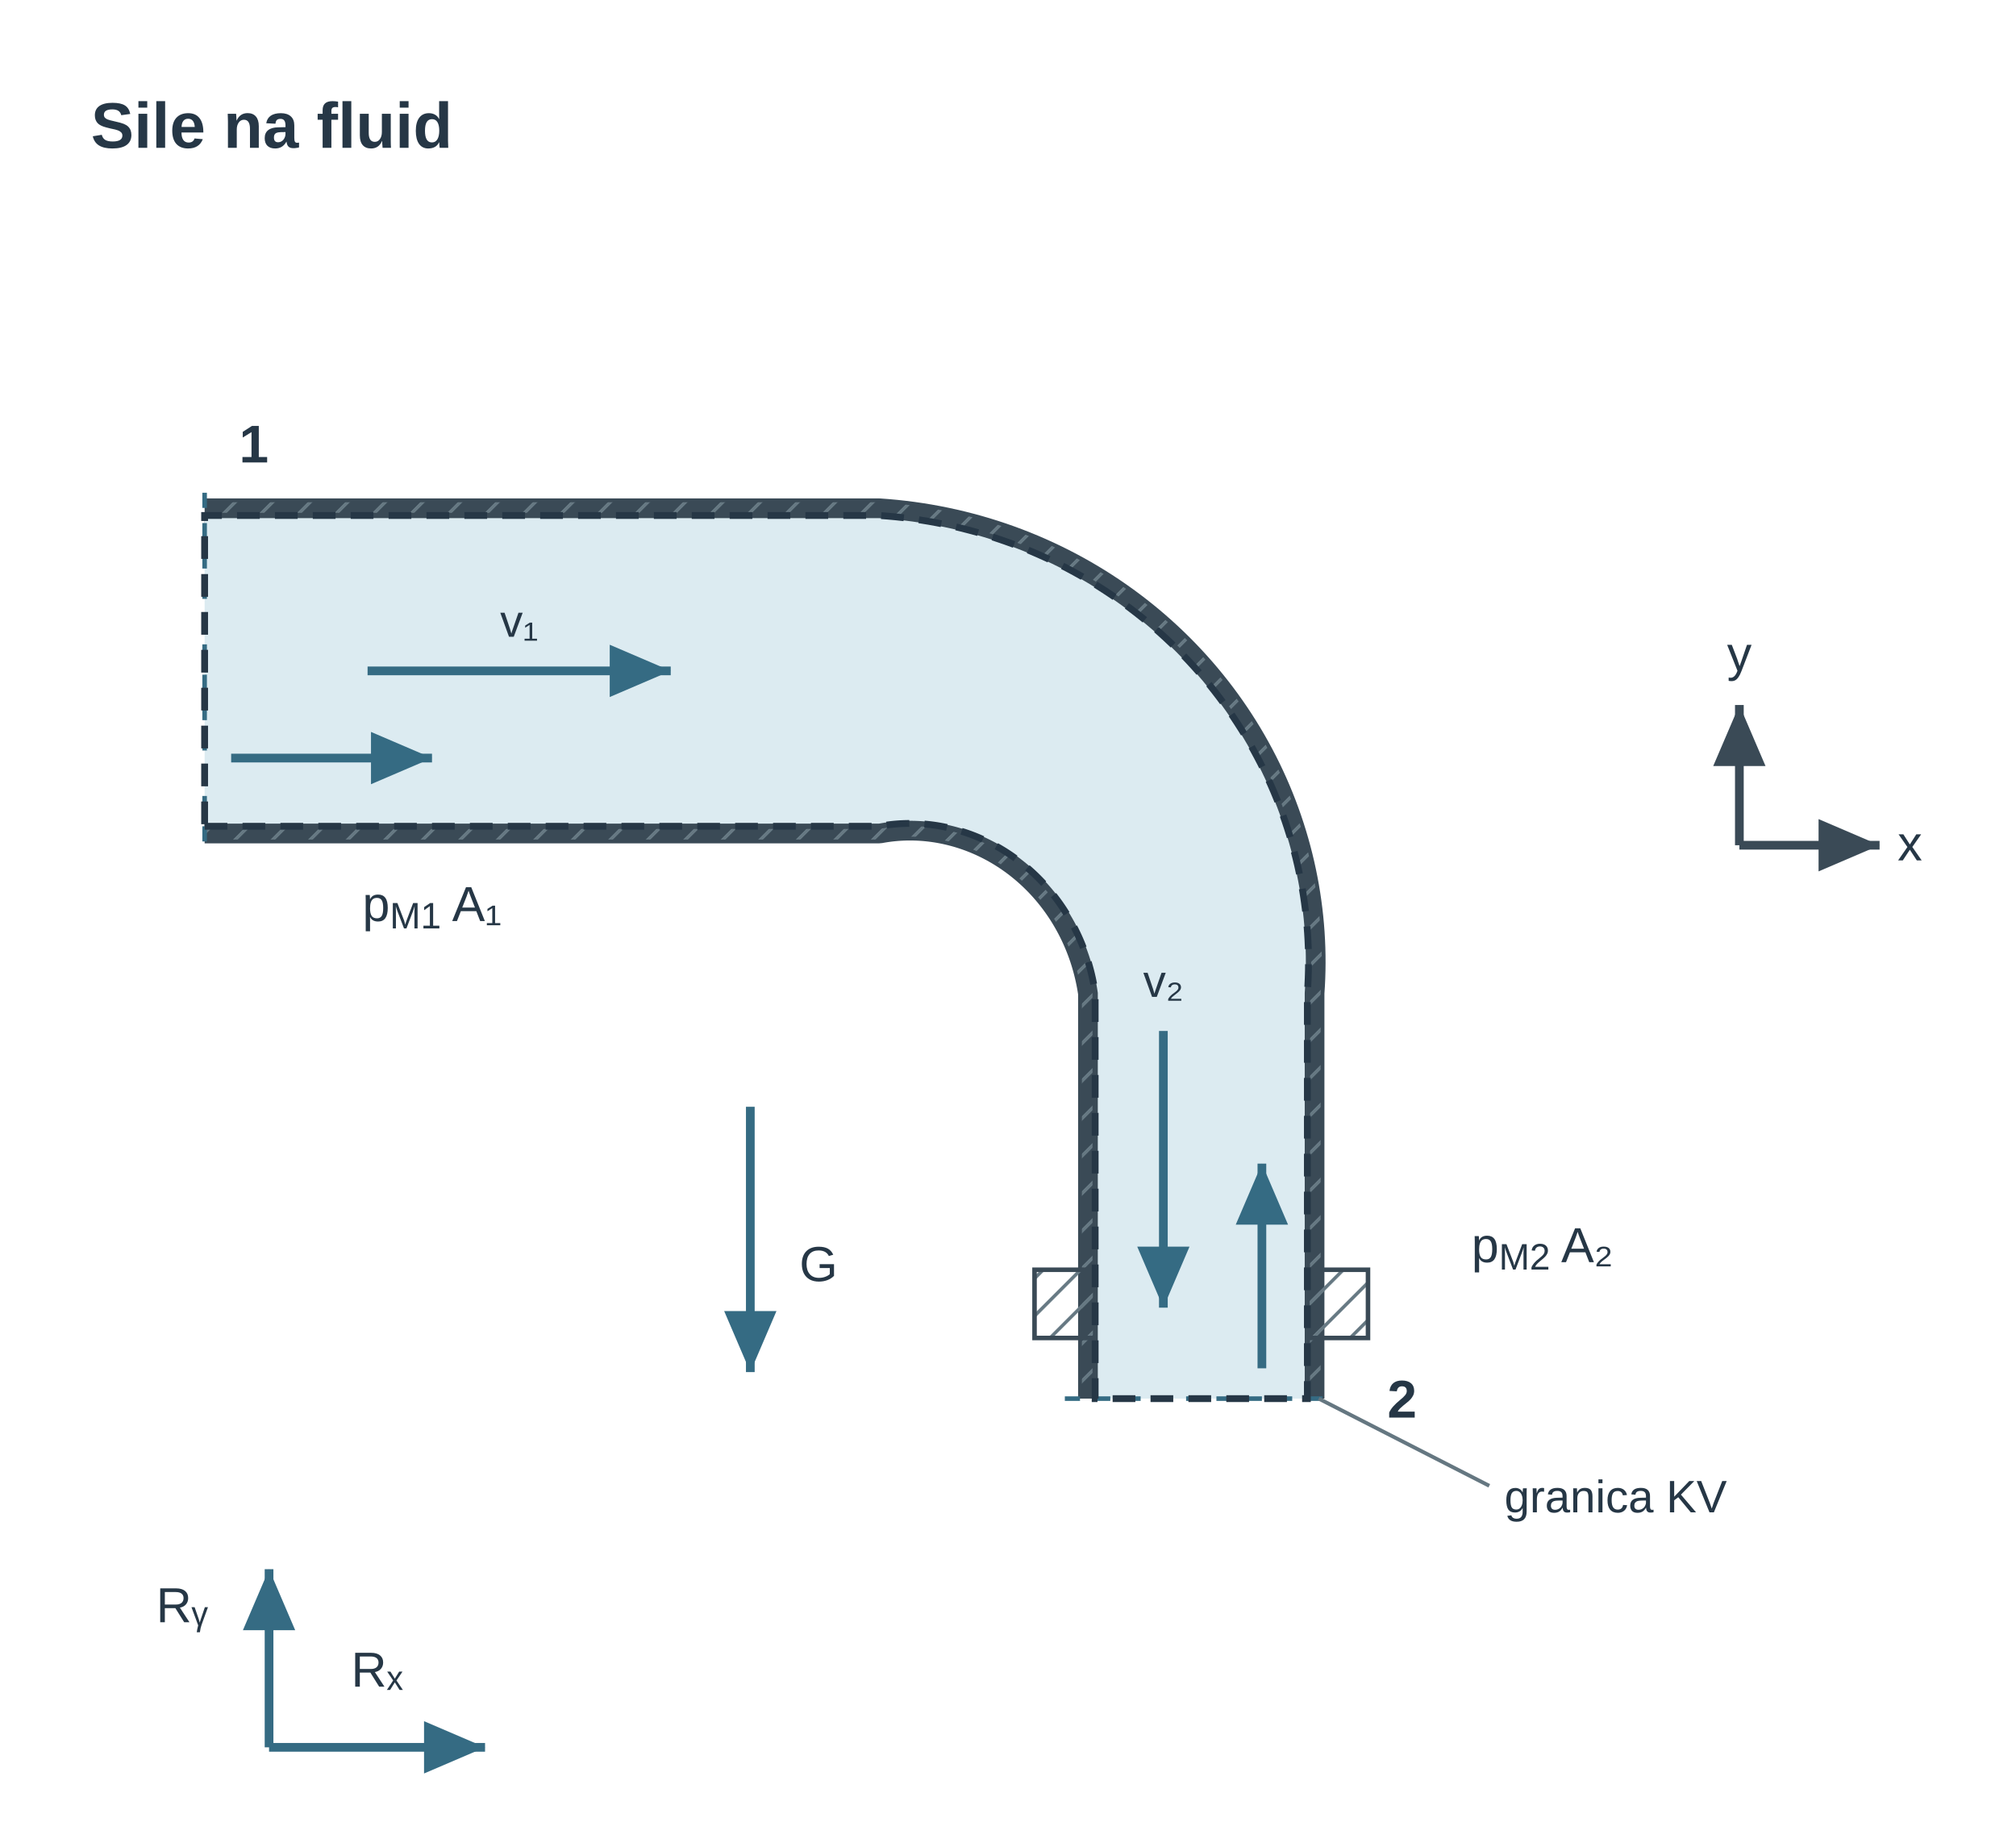
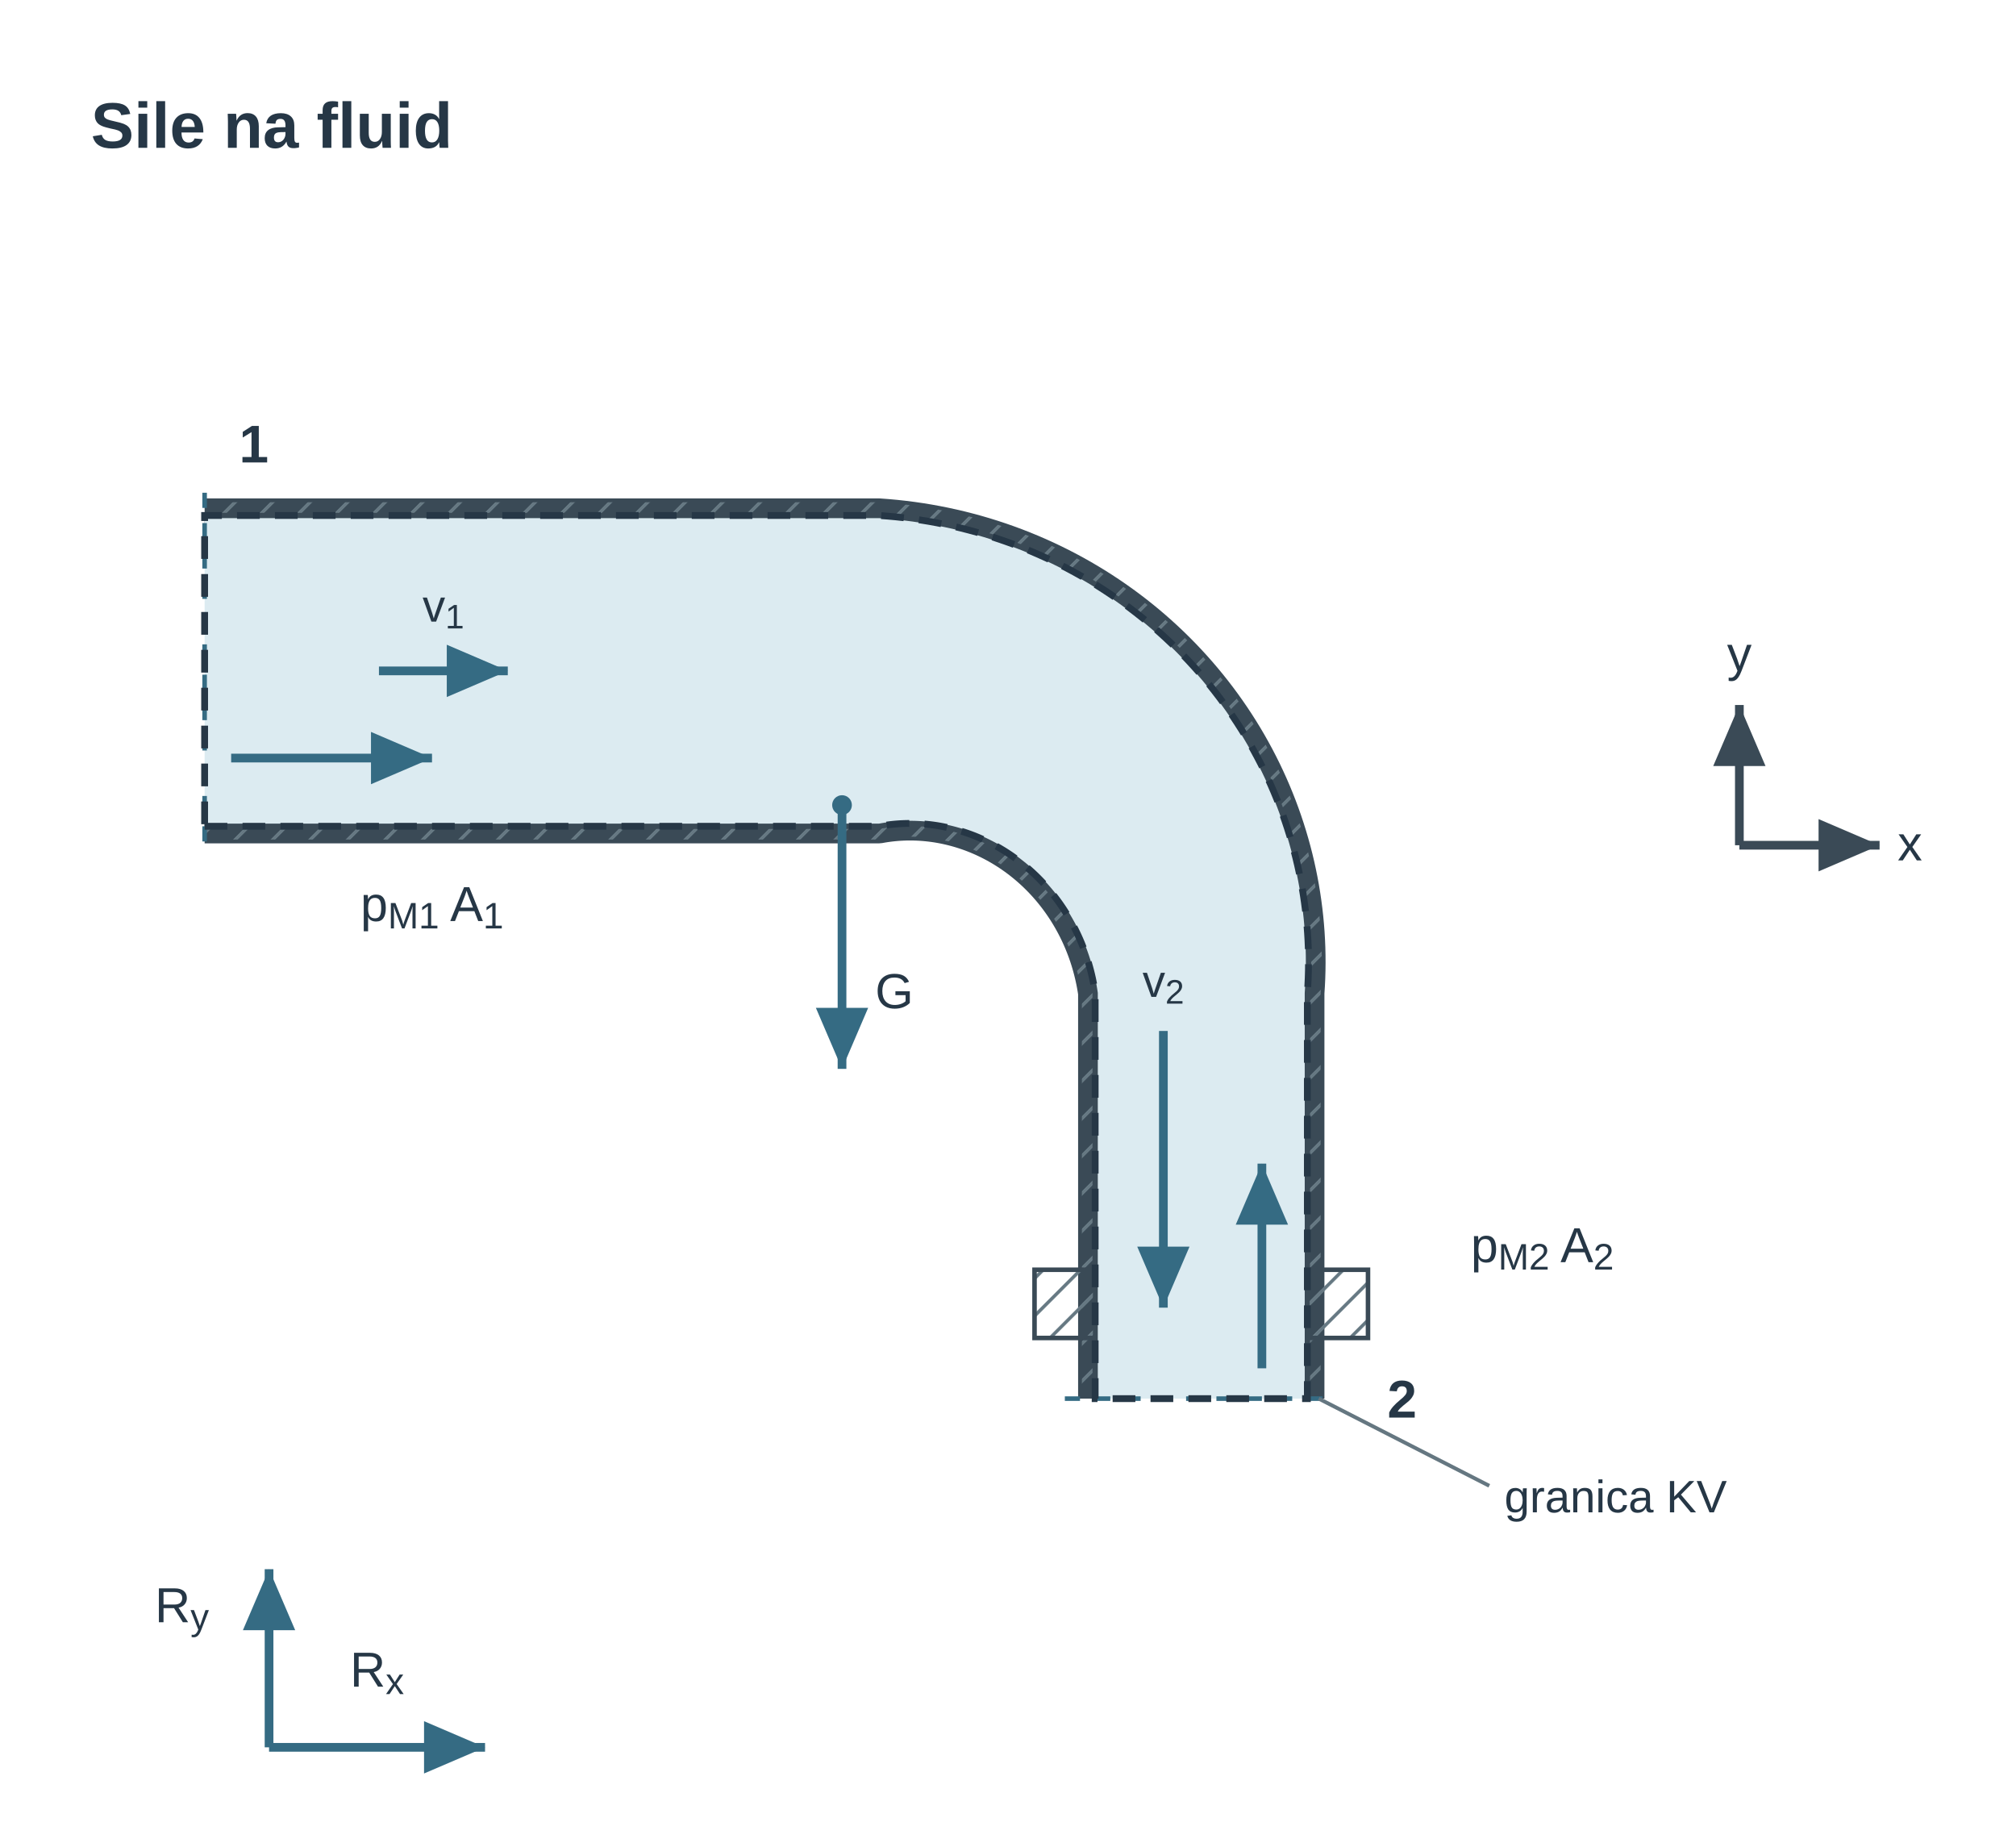
<svg xmlns="http://www.w3.org/2000/svg" viewBox="0 0 532 485" role="img" aria-labelledby="u11intro_title u11intro_desc" preserveAspectRatio="xMidYMid meet" style="display:block;width:100%;max-width:532px;height:auto;">
  <defs>
    <pattern id="u11intro_hatch" width="7" height="7" patternUnits="userSpaceOnUse" patternTransform="rotate(45)">
      <line x1="0" y1="0" x2="0" y2="7" stroke="#657781" stroke-width="1.8" />
    </pattern>
    <marker id="u11intro_v" markerWidth="7" markerHeight="6" refX="7" refY="3" orient="auto">
      <path d="M0 0 L7 3 L0 6 Z" fill="#356b83" />
    </marker>
    <marker id="u11intro_dim" markerWidth="6" markerHeight="5" refX="6" refY="2.5" orient="auto-start-reverse">
      <path d="M0 0 L6 2.5 L0 5 Z" fill="#356b83" />
    </marker>
    <marker id="u11intro_dimSmall" markerWidth="3" markerHeight="3" refX="3" refY="1.5" orient="auto-start-reverse">
      <path d="M0 0 L3 1.5 L0 3 Z" fill="#356b83" />
    </marker>
    <marker id="u11intro_forceMarker" markerWidth="7" markerHeight="6" refX="7" refY="3" orient="auto">
      <path d="M0 0 L7 3 L0 6 Z" fill="#356b83" />
    </marker>
    <marker id="u11intro_pressureMarker" markerWidth="7" markerHeight="6" refX="7" refY="3" orient="auto">
      <path d="M0 0 L7 3 L0 6 Z" fill="#356b83" />
    </marker>
    <marker id="u11intro_reactionMarker" markerWidth="7" markerHeight="6" refX="7" refY="3" orient="auto">
      <path d="M0 0 L7 3 L0 6 Z" fill="#356b83" />
    </marker>
    <marker id="u11intro_axisMarker" markerWidth="7" markerHeight="6" refX="7" refY="3" orient="auto">
      <path d="M0 0 L7 3 L0 6 Z" fill="#3a4a56" />
    </marker>
  </defs>
  <g id="u11intro_title-scene-1" transform="translate(-4 -10)">
    <g font-family="Arial, Liberation Sans, sans-serif" fill="#3a4a56">
      <text x="28" y="49" font-size="17" fill="#263746" text-anchor="start" font-weight="700">Sile na fluid</text>
      <path id="u11intro_pipeouter0" d="M58 228.0 L236 228 L236.77 227.862 L237.546 227.738 L238.325 227.628 L239.11 227.531 L239.898 227.448 L240.69 227.379 L241.485 227.324 L242.284 227.284 L243.086 227.258 L243.891 227.246 L244.699 227.249 L245.508 227.266 L246.32 227.298 L247.134 227.345 L247.949 227.406 L248.765 227.483 L249.582 227.574 L250.4 227.681 L251.219 227.802 L252.037 227.939 L252.855 228.091 L253.673 228.258 L254.49 228.44 L255.306 228.637 L256.121 228.85 L256.935 229.078 L257.746 229.321 L258.555 229.579 L259.362 229.853 L260.167 230.142 L260.968 230.446 L261.766 230.766 L262.56 231.101 L263.351 231.451 L264.137 231.816 L264.919 232.196 L265.696 232.592 L266.468 233.002 L267.235 233.428 L267.997 233.868 L268.752 234.323 L269.501 234.793 L270.244 235.278 L270.98 235.777 L271.709 236.291 L272.431 236.819 L273.145 237.362 L273.851 237.919 L274.549 238.49 L275.238 239.075 L275.919 239.674 L276.591 240.287 L277.254 240.913 L277.907 241.553 L278.55 242.206 L279.184 242.872 L279.807 243.552 L280.419 244.244 L281.02 244.949 L281.611 245.667 L282.19 246.397 L282.757 247.139 L283.312 247.893 L283.856 248.659 L284.387 249.437 L284.905 250.226 L285.411 251.026 L285.903 251.838 L286.382 252.66 L286.848 253.493 L287.3 254.336 L287.737 255.189 L288.161 256.053 L288.57 256.926 L288.965 257.808 L289.345 258.7 L289.709 259.6 L290.059 260.509 L290.393 261.427 L290.712 262.353 L291.014 263.287 L291.301 264.228 L291.572 265.177 L291.826 266.132 L292.064 267.095 L292.285 268.064 L292.489 269.04 L292.677 270.021 L292.847 271.008 L293 272 V379" fill="none" stroke="#3a4a56" stroke-width="9" stroke-linecap="butt" stroke-linejoin="round" />
      <path d="M58 228.0 L236 228 L236.77 227.862 L237.546 227.738 L238.325 227.628 L239.11 227.531 L239.898 227.448 L240.69 227.379 L241.485 227.324 L242.284 227.284 L243.086 227.258 L243.891 227.246 L244.699 227.249 L245.508 227.266 L246.32 227.298 L247.134 227.345 L247.949 227.406 L248.765 227.483 L249.582 227.574 L250.4 227.681 L251.219 227.802 L252.037 227.939 L252.855 228.091 L253.673 228.258 L254.49 228.44 L255.306 228.637 L256.121 228.85 L256.935 229.078 L257.746 229.321 L258.555 229.579 L259.362 229.853 L260.167 230.142 L260.968 230.446 L261.766 230.766 L262.56 231.101 L263.351 231.451 L264.137 231.816 L264.919 232.196 L265.696 232.592 L266.468 233.002 L267.235 233.428 L267.997 233.868 L268.752 234.323 L269.501 234.793 L270.244 235.278 L270.98 235.777 L271.709 236.291 L272.431 236.819 L273.145 237.362 L273.851 237.919 L274.549 238.49 L275.238 239.075 L275.919 239.674 L276.591 240.287 L277.254 240.913 L277.907 241.553 L278.55 242.206 L279.184 242.872 L279.807 243.552 L280.419 244.244 L281.02 244.949 L281.611 245.667 L282.19 246.397 L282.757 247.139 L283.312 247.893 L283.856 248.659 L284.387 249.437 L284.905 250.226 L285.411 251.026 L285.903 251.838 L286.382 252.66 L286.848 253.493 L287.3 254.336 L287.737 255.189 L288.161 256.053 L288.57 256.926 L288.965 257.808 L289.345 258.7 L289.709 259.6 L290.059 260.509 L290.393 261.427 L290.712 262.353 L291.014 263.287 L291.301 264.228 L291.572 265.177 L291.826 266.132 L292.064 267.095 L292.285 268.064 L292.489 269.04 L292.677 270.021 L292.847 271.008 L293 272 V379" fill="none" stroke="url(#u11intro_hatch)" stroke-width="7" stroke-linecap="butt" stroke-linejoin="round" />
      <path id="u11intro_pipeouter1" d="M349.0 379 L349 272 L349.127 270.025 L349.22 268.046 L349.278 266.063 L349.301 264.077 L349.289 262.088 L349.243 260.098 L349.161 258.106 L349.045 256.113 L348.893 254.12 L348.706 252.127 L348.484 250.135 L348.226 248.146 L347.933 246.158 L347.606 244.174 L347.242 242.193 L346.844 240.216 L346.411 238.244 L345.942 236.278 L345.439 234.317 L344.9 232.364 L344.326 230.417 L343.718 228.479 L343.075 226.549 L342.398 224.629 L341.686 222.718 L340.939 220.818 L340.159 218.929 L339.344 217.051 L338.496 215.186 L337.614 213.333 L336.698 211.494 L335.749 209.67 L334.767 207.86 L333.753 206.065 L332.705 204.286 L331.626 202.524 L330.514 200.779 L329.371 199.051 L328.195 197.342 L326.989 195.651 L325.752 193.98 L324.484 192.329 L323.185 190.698 L321.857 189.089 L320.499 187.501 L319.112 185.935 L317.696 184.392 L316.251 182.872 L314.778 181.376 L313.277 179.904 L311.749 178.458 L310.194 177.036 L308.612 175.64 L307.004 174.271 L305.371 172.928 L303.712 171.613 L302.028 170.325 L300.32 169.066 L298.589 167.835 L296.833 166.634 L295.055 165.462 L293.255 164.32 L291.432 163.208 L289.588 162.127 L287.724 161.078 L285.839 160.06 L283.934 159.075 L282.01 158.121 L280.067 157.201 L278.106 156.313 L276.128 155.46 L274.133 154.64 L272.121 153.854 L270.093 153.103 L268.05 152.386 L265.993 151.705 L263.921 151.059 L261.836 150.449 L259.739 149.875 L257.629 149.337 L255.507 148.835 L253.375 148.371 L251.232 147.943 L249.08 147.552 L246.919 147.199 L244.749 146.883 L242.572 146.605 L240.387 146.365 L238.196 146.164 L236 146 H58" fill="none" stroke="#3a4a56" stroke-width="9" stroke-linecap="butt" stroke-linejoin="round" />
      <path d="M349.0 379 L349 272 L349.127 270.025 L349.22 268.046 L349.278 266.063 L349.301 264.077 L349.289 262.088 L349.243 260.098 L349.161 258.106 L349.045 256.113 L348.893 254.12 L348.706 252.127 L348.484 250.135 L348.226 248.146 L347.933 246.158 L347.606 244.174 L347.242 242.193 L346.844 240.216 L346.411 238.244 L345.942 236.278 L345.439 234.317 L344.9 232.364 L344.326 230.417 L343.718 228.479 L343.075 226.549 L342.398 224.629 L341.686 222.718 L340.939 220.818 L340.159 218.929 L339.344 217.051 L338.496 215.186 L337.614 213.333 L336.698 211.494 L335.749 209.67 L334.767 207.86 L333.753 206.065 L332.705 204.286 L331.626 202.524 L330.514 200.779 L329.371 199.051 L328.195 197.342 L326.989 195.651 L325.752 193.98 L324.484 192.329 L323.185 190.698 L321.857 189.089 L320.499 187.501 L319.112 185.935 L317.696 184.392 L316.251 182.872 L314.778 181.376 L313.277 179.904 L311.749 178.458 L310.194 177.036 L308.612 175.64 L307.004 174.271 L305.371 172.928 L303.712 171.613 L302.028 170.325 L300.32 169.066 L298.589 167.835 L296.833 166.634 L295.055 165.462 L293.255 164.32 L291.432 163.208 L289.588 162.127 L287.724 161.078 L285.839 160.06 L283.934 159.075 L282.01 158.121 L280.067 157.201 L278.106 156.313 L276.128 155.46 L274.133 154.64 L272.121 153.854 L270.093 153.103 L268.05 152.386 L265.993 151.705 L263.921 151.059 L261.836 150.449 L259.739 149.875 L257.629 149.337 L255.507 148.835 L253.375 148.371 L251.232 147.943 L249.08 147.552 L246.919 147.199 L244.749 146.883 L242.572 146.605 L240.387 146.365 L238.196 146.164 L236 146 H58" fill="none" stroke="url(#u11intro_hatch)" stroke-width="7" stroke-linecap="butt" stroke-linejoin="round" />
      <path id="u11intro_pipefluid" d="M58 228.0 L236 228 L236.77 227.862 L237.546 227.738 L238.325 227.628 L239.11 227.531 L239.898 227.448 L240.69 227.379 L241.485 227.324 L242.284 227.284 L243.086 227.258 L243.891 227.246 L244.699 227.249 L245.508 227.266 L246.32 227.298 L247.134 227.345 L247.949 227.406 L248.765 227.483 L249.582 227.574 L250.4 227.681 L251.219 227.802 L252.037 227.939 L252.855 228.091 L253.673 228.258 L254.49 228.44 L255.306 228.637 L256.121 228.85 L256.935 229.078 L257.746 229.321 L258.555 229.579 L259.362 229.853 L260.167 230.142 L260.968 230.446 L261.766 230.766 L262.56 231.101 L263.351 231.451 L264.137 231.816 L264.919 232.196 L265.696 232.592 L266.468 233.002 L267.235 233.428 L267.997 233.868 L268.752 234.323 L269.501 234.793 L270.244 235.278 L270.98 235.777 L271.709 236.291 L272.431 236.819 L273.145 237.362 L273.851 237.919 L274.549 238.49 L275.238 239.075 L275.919 239.674 L276.591 240.287 L277.254 240.913 L277.907 241.553 L278.55 242.206 L279.184 242.872 L279.807 243.552 L280.419 244.244 L281.02 244.949 L281.611 245.667 L282.19 246.397 L282.757 247.139 L283.312 247.893 L283.856 248.659 L284.387 249.437 L284.905 250.226 L285.411 251.026 L285.903 251.838 L286.382 252.66 L286.848 253.493 L287.3 254.336 L287.737 255.189 L288.161 256.053 L288.57 256.926 L288.965 257.808 L289.345 258.7 L289.709 259.6 L290.059 260.509 L290.393 261.427 L290.712 262.353 L291.014 263.287 L291.301 264.228 L291.572 265.177 L291.826 266.132 L292.064 267.095 L292.285 268.064 L292.489 269.04 L292.677 270.021 L292.847 271.008 L293 272 V379 H349.0 L349 272 L349.127 270.025 L349.22 268.046 L349.278 266.063 L349.301 264.077 L349.289 262.088 L349.243 260.098 L349.161 258.106 L349.045 256.113 L348.893 254.12 L348.706 252.127 L348.484 250.135 L348.226 248.146 L347.933 246.158 L347.606 244.174 L347.242 242.193 L346.844 240.216 L346.411 238.244 L345.942 236.278 L345.439 234.317 L344.9 232.364 L344.326 230.417 L343.718 228.479 L343.075 226.549 L342.398 224.629 L341.686 222.718 L340.939 220.818 L340.159 218.929 L339.344 217.051 L338.496 215.186 L337.614 213.333 L336.698 211.494 L335.749 209.67 L334.767 207.86 L333.753 206.065 L332.705 204.286 L331.626 202.524 L330.514 200.779 L329.371 199.051 L328.195 197.342 L326.989 195.651 L325.752 193.98 L324.484 192.329 L323.185 190.698 L321.857 189.089 L320.499 187.501 L319.112 185.935 L317.696 184.392 L316.251 182.872 L314.778 181.376 L313.277 179.904 L311.749 178.458 L310.194 177.036 L308.612 175.64 L307.004 174.271 L305.371 172.928 L303.712 171.613 L302.028 170.325 L300.32 169.066 L298.589 167.835 L296.833 166.634 L295.055 165.462 L293.255 164.32 L291.432 163.208 L289.588 162.127 L287.724 161.078 L285.839 160.06 L283.934 159.075 L282.01 158.121 L280.067 157.201 L278.106 156.313 L276.128 155.46 L274.133 154.64 L272.121 153.854 L270.093 153.103 L268.05 152.386 L265.993 151.705 L263.921 151.059 L261.836 150.449 L259.739 149.875 L257.629 149.337 L255.507 148.835 L253.375 148.371 L251.232 147.943 L249.08 147.552 L246.919 147.199 L244.749 146.883 L242.572 146.605 L240.387 146.365 L238.196 146.164 L236 146 H58 Z" fill="#dcebf1" stroke="none" stroke-width="1.8" />
      <path id="u11intro_pipewall0" d="M58 228.0 L236 228 L236.77 227.862 L237.546 227.738 L238.325 227.628 L239.11 227.531 L239.898 227.448 L240.69 227.379 L241.485 227.324 L242.284 227.284 L243.086 227.258 L243.891 227.246 L244.699 227.249 L245.508 227.266 L246.32 227.298 L247.134 227.345 L247.949 227.406 L248.765 227.483 L249.582 227.574 L250.4 227.681 L251.219 227.802 L252.037 227.939 L252.855 228.091 L253.673 228.258 L254.49 228.44 L255.306 228.637 L256.121 228.85 L256.935 229.078 L257.746 229.321 L258.555 229.579 L259.362 229.853 L260.167 230.142 L260.968 230.446 L261.766 230.766 L262.56 231.101 L263.351 231.451 L264.137 231.816 L264.919 232.196 L265.696 232.592 L266.468 233.002 L267.235 233.428 L267.997 233.868 L268.752 234.323 L269.501 234.793 L270.244 235.278 L270.98 235.777 L271.709 236.291 L272.431 236.819 L273.145 237.362 L273.851 237.919 L274.549 238.49 L275.238 239.075 L275.919 239.674 L276.591 240.287 L277.254 240.913 L277.907 241.553 L278.55 242.206 L279.184 242.872 L279.807 243.552 L280.419 244.244 L281.02 244.949 L281.611 245.667 L282.19 246.397 L282.757 247.139 L283.312 247.893 L283.856 248.659 L284.387 249.437 L284.905 250.226 L285.411 251.026 L285.903 251.838 L286.382 252.66 L286.848 253.493 L287.3 254.336 L287.737 255.189 L288.161 256.053 L288.57 256.926 L288.965 257.808 L289.345 258.7 L289.709 259.6 L290.059 260.509 L290.393 261.427 L290.712 262.353 L291.014 263.287 L291.301 264.228 L291.572 265.177 L291.826 266.132 L292.064 267.095 L292.285 268.064 L292.489 269.04 L292.677 270.021 L292.847 271.008 L293 272 V379" fill="none" stroke="#3a4a56" stroke-width="1.4" />
      <path id="u11intro_pipewall1" d="M349.0 379 L349 272 L349.127 270.025 L349.22 268.046 L349.278 266.063 L349.301 264.077 L349.289 262.088 L349.243 260.098 L349.161 258.106 L349.045 256.113 L348.893 254.12 L348.706 252.127 L348.484 250.135 L348.226 248.146 L347.933 246.158 L347.606 244.174 L347.242 242.193 L346.844 240.216 L346.411 238.244 L345.942 236.278 L345.439 234.317 L344.9 232.364 L344.326 230.417 L343.718 228.479 L343.075 226.549 L342.398 224.629 L341.686 222.718 L340.939 220.818 L340.159 218.929 L339.344 217.051 L338.496 215.186 L337.614 213.333 L336.698 211.494 L335.749 209.67 L334.767 207.86 L333.753 206.065 L332.705 204.286 L331.626 202.524 L330.514 200.779 L329.371 199.051 L328.195 197.342 L326.989 195.651 L325.752 193.98 L324.484 192.329 L323.185 190.698 L321.857 189.089 L320.499 187.501 L319.112 185.935 L317.696 184.392 L316.251 182.872 L314.778 181.376 L313.277 179.904 L311.749 178.458 L310.194 177.036 L308.612 175.64 L307.004 174.271 L305.371 172.928 L303.712 171.613 L302.028 170.325 L300.32 169.066 L298.589 167.835 L296.833 166.634 L295.055 165.462 L293.255 164.32 L291.432 163.208 L289.588 162.127 L287.724 161.078 L285.839 160.06 L283.934 159.075 L282.01 158.121 L280.067 157.201 L278.106 156.313 L276.128 155.46 L274.133 154.64 L272.121 153.854 L270.093 153.103 L268.05 152.386 L265.993 151.705 L263.921 151.059 L261.836 150.449 L259.739 149.875 L257.629 149.337 L255.507 148.835 L253.375 148.371 L251.232 147.943 L249.08 147.552 L246.919 147.199 L244.749 146.883 L242.572 146.605 L240.387 146.365 L238.196 146.164 L236 146 H58" fill="none" stroke="#3a4a56" stroke-width="1.4" />
      <rect id="u11intro_flangeleft" x="277" y="345" width="16" height="18" rx="0" fill="url(#u11intro_hatch)" stroke="#3a4a56" stroke-width="1.2" />
      <rect id="u11intro_flangeright" x="349" y="345" width="16" height="18" rx="0" fill="url(#u11intro_hatch)" stroke="#3a4a56" stroke-width="1.2" />
      <line id="u11intro_section1" x1="58" y1="140" x2="58" y2="234" stroke="#356b83" stroke-width="1.2" stroke-dasharray="4 4" />
      <text x="71" y="132" font-size="14" fill="#263746" text-anchor="middle" font-weight="700">1</text>
      <line id="u11intro_section2" x1="285" y1="379" x2="357" y2="379" stroke="#356b83" stroke-width="1.2" stroke-dasharray="4 4" />
      <text x="374" y="384" font-size="14" fill="#263746" text-anchor="middle" font-weight="700">2</text>
-       <path id="u11intro_inflow" d="M101 187 L181 187" fill="none" stroke="#356b83" stroke-width="2.3" marker-end="url(#u11intro_v)" />
-       <text x="141.0" y="178" font-size="12" fill="#263746" text-anchor="middle">v₁</text>
+       <path id="u11intro_inflow" d="M104 187 L138 187" fill="none" stroke="#356b83" stroke-width="2.3" marker-end="url(#u11intro_v)" />
+       <text x="121.0" y="174" font-size="12" fill="#263746" text-anchor="middle">v<tspan baseline-shift="sub" font-size="0.75em">1</tspan>
+       </text>
      <path id="u11intro_outflow" d="M311 282 L311 355" fill="none" stroke="#356b83" stroke-width="2.3" marker-end="url(#u11intro_v)" />
-       <text x="311.0" y="273" font-size="12" fill="#263746" text-anchor="middle">v₂</text>
+       <text x="311.0" y="273" font-size="12" fill="#263746" text-anchor="middle">v<tspan baseline-shift="sub" font-size="0.75em">2</tspan>
+       </text>
      <path id="u11intro_pressure1" d="M65 210 L118 210" fill="none" stroke="#356b83" stroke-width="2.3" marker-end="url(#u11intro_pressureMarker)" />
-       <text x="118" y="253" font-size="13" fill="#263746" text-anchor="middle">p<tspan baseline-shift="sub" font-size="0.75em">M1</tspan> A₁</text>
+       <text x="118" y="253" font-size="13" fill="#263746" text-anchor="middle">p<tspan baseline-shift="sub" font-size="0.75em">M1</tspan> A<tspan baseline-shift="sub" font-size="0.75em">1</tspan>
+       </text>
      <path id="u11intro_pressure2" d="M337 371 L337 317" fill="none" stroke="#356b83" stroke-width="2.3" marker-end="url(#u11intro_pressureMarker)" />
-       <text x="411" y="343" font-size="13" fill="#263746" text-anchor="middle">p<tspan baseline-shift="sub" font-size="0.75em">M2</tspan> A₂</text>
-       <path id="u11intro_weight" d="M202 302 L202 372" fill="none" stroke="#356b83" stroke-width="2.3" marker-end="url(#u11intro_forceMarker)" />
-       <text x="220" y="348" font-size="13" fill="#263746" text-anchor="middle">G</text>
+       <text x="411" y="343" font-size="13" fill="#263746" text-anchor="middle">p<tspan baseline-shift="sub" font-size="0.75em">M2</tspan> A<tspan baseline-shift="sub" font-size="0.75em">2</tspan>
+       </text>
+       <path id="u11intro_weight" d="M226.2 222.4 L226.2 292" fill="none" stroke="#356b83" stroke-width="2.3" marker-end="url(#u11intro_forceMarker)" />
+       <circle id="u11intro_centroid" cx="226.2" cy="222.4" r="2.6" fill="#356b83" />
+       <text x="240" y="276" font-size="13" fill="#263746" text-anchor="middle">G</text>
      <path id="u11intro_cv" d="M58 228.0 L236 228 L236.77 227.862 L237.546 227.738 L238.325 227.628 L239.11 227.531 L239.898 227.448 L240.69 227.379 L241.485 227.324 L242.284 227.284 L243.086 227.258 L243.891 227.246 L244.699 227.249 L245.508 227.266 L246.32 227.298 L247.134 227.345 L247.949 227.406 L248.765 227.483 L249.582 227.574 L250.4 227.681 L251.219 227.802 L252.037 227.939 L252.855 228.091 L253.673 228.258 L254.49 228.44 L255.306 228.637 L256.121 228.85 L256.935 229.078 L257.746 229.321 L258.555 229.579 L259.362 229.853 L260.167 230.142 L260.968 230.446 L261.766 230.766 L262.56 231.101 L263.351 231.451 L264.137 231.816 L264.919 232.196 L265.696 232.592 L266.468 233.002 L267.235 233.428 L267.997 233.868 L268.752 234.323 L269.501 234.793 L270.244 235.278 L270.98 235.777 L271.709 236.291 L272.431 236.819 L273.145 237.362 L273.851 237.919 L274.549 238.49 L275.238 239.075 L275.919 239.674 L276.591 240.287 L277.254 240.913 L277.907 241.553 L278.55 242.206 L279.184 242.872 L279.807 243.552 L280.419 244.244 L281.02 244.949 L281.611 245.667 L282.19 246.397 L282.757 247.139 L283.312 247.893 L283.856 248.659 L284.387 249.437 L284.905 250.226 L285.411 251.026 L285.903 251.838 L286.382 252.66 L286.848 253.493 L287.3 254.336 L287.737 255.189 L288.161 256.053 L288.57 256.926 L288.965 257.808 L289.345 258.7 L289.709 259.6 L290.059 260.509 L290.393 261.427 L290.712 262.353 L291.014 263.287 L291.301 264.228 L291.572 265.177 L291.826 266.132 L292.064 267.095 L292.285 268.064 L292.489 269.04 L292.677 270.021 L292.847 271.008 L293 272 V379 H349.0 L349 272 L349.127 270.025 L349.22 268.046 L349.278 266.063 L349.301 264.077 L349.289 262.088 L349.243 260.098 L349.161 258.106 L349.045 256.113 L348.893 254.12 L348.706 252.127 L348.484 250.135 L348.226 248.146 L347.933 246.158 L347.606 244.174 L347.242 242.193 L346.844 240.216 L346.411 238.244 L345.942 236.278 L345.439 234.317 L344.9 232.364 L344.326 230.417 L343.718 228.479 L343.075 226.549 L342.398 224.629 L341.686 222.718 L340.939 220.818 L340.159 218.929 L339.344 217.051 L338.496 215.186 L337.614 213.333 L336.698 211.494 L335.749 209.67 L334.767 207.86 L333.753 206.065 L332.705 204.286 L331.626 202.524 L330.514 200.779 L329.371 199.051 L328.195 197.342 L326.989 195.651 L325.752 193.98 L324.484 192.329 L323.185 190.698 L321.857 189.089 L320.499 187.501 L319.112 185.935 L317.696 184.392 L316.251 182.872 L314.778 181.376 L313.277 179.904 L311.749 178.458 L310.194 177.036 L308.612 175.64 L307.004 174.271 L305.371 172.928 L303.712 171.613 L302.028 170.325 L300.32 169.066 L298.589 167.835 L296.833 166.634 L295.055 165.462 L293.255 164.32 L291.432 163.208 L289.588 162.127 L287.724 161.078 L285.839 160.06 L283.934 159.075 L282.01 158.121 L280.067 157.201 L278.106 156.313 L276.128 155.46 L274.133 154.64 L272.121 153.854 L270.093 153.103 L268.05 152.386 L265.993 151.705 L263.921 151.059 L261.836 150.449 L259.739 149.875 L257.629 149.337 L255.507 148.835 L253.375 148.371 L251.232 147.943 L249.08 147.552 L246.919 147.199 L244.749 146.883 L242.572 146.605 L240.387 146.365 L238.196 146.164 L236 146 H58 Z" fill="none" stroke="#263746" stroke-width="1.8" stroke-dasharray="6 4" data-mf1-role="control-volume" />
      <text x="401" y="409" font-size="12" fill="#263746" text-anchor="start">granica KV</text>
      <line x1="352" y1="379" x2="397" y2="402" stroke="#657781" stroke-width="1" />
      <path d="M463 233 L500 233" fill="none" stroke="#3a4a56" stroke-width="2.3" marker-end="url(#u11intro_axisMarker)" />
      <text x="508" y="237" font-size="13" fill="#263746" text-anchor="middle">x</text>
      <path d="M463 233 L463 196" fill="none" stroke="#3a4a56" stroke-width="2.3" marker-end="url(#u11intro_axisMarker)" />
      <text x="463" y="187" font-size="13" fill="#263746" text-anchor="middle">y</text>
      <path id="u11intro_reactionx" d="M75 471 L132 471" fill="none" stroke="#356b83" stroke-width="2.3" marker-end="url(#u11intro_reactionMarker)" />
-       <text x="103.5" y="455" font-size="13" fill="#263746" text-anchor="middle">Rₓ</text>
+       <text x="103.5" y="455" font-size="13" fill="#263746" text-anchor="middle">R<tspan baseline-shift="sub" font-size="0.75em">x</tspan>
+       </text>
      <path id="u11intro_reactiony" d="M75 471 L75 424" fill="none" stroke="#356b83" stroke-width="2.3" marker-end="url(#u11intro_reactionMarker)" />
-       <text x="52" y="438" font-size="13" fill="#263746" text-anchor="middle">Rᵧ</text>
+       <text x="52" y="438" font-size="13" fill="#263746" text-anchor="middle">R<tspan baseline-shift="sub" font-size="0.75em">y</tspan>
+       </text>
    </g>
  </g>
</svg>
